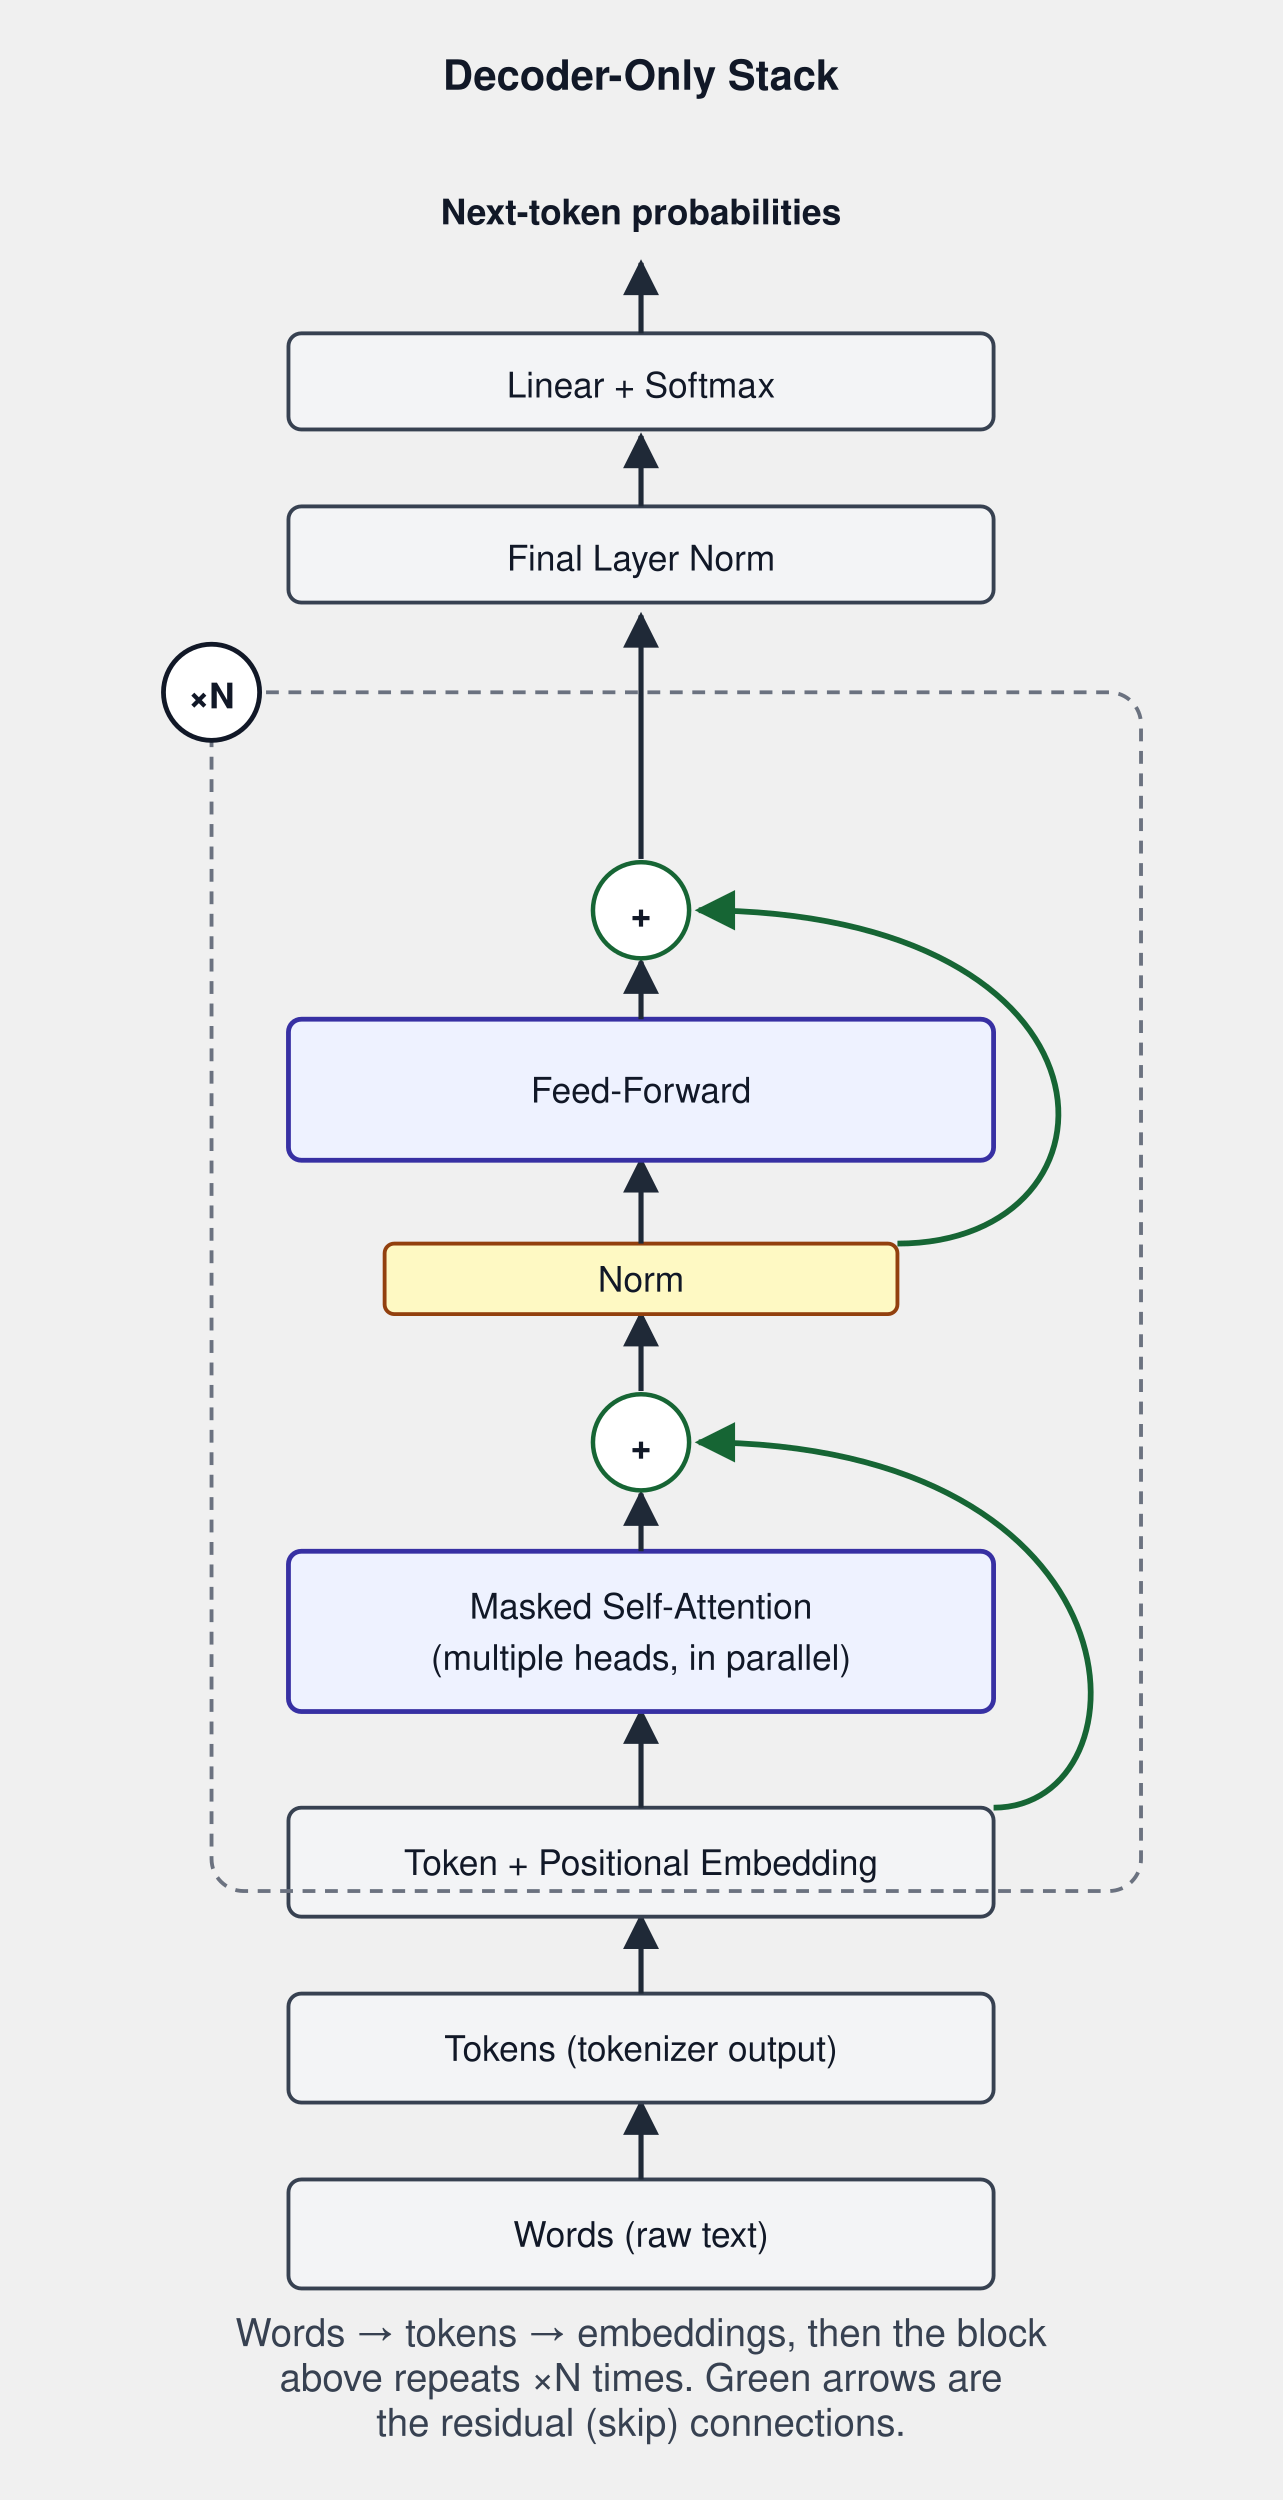
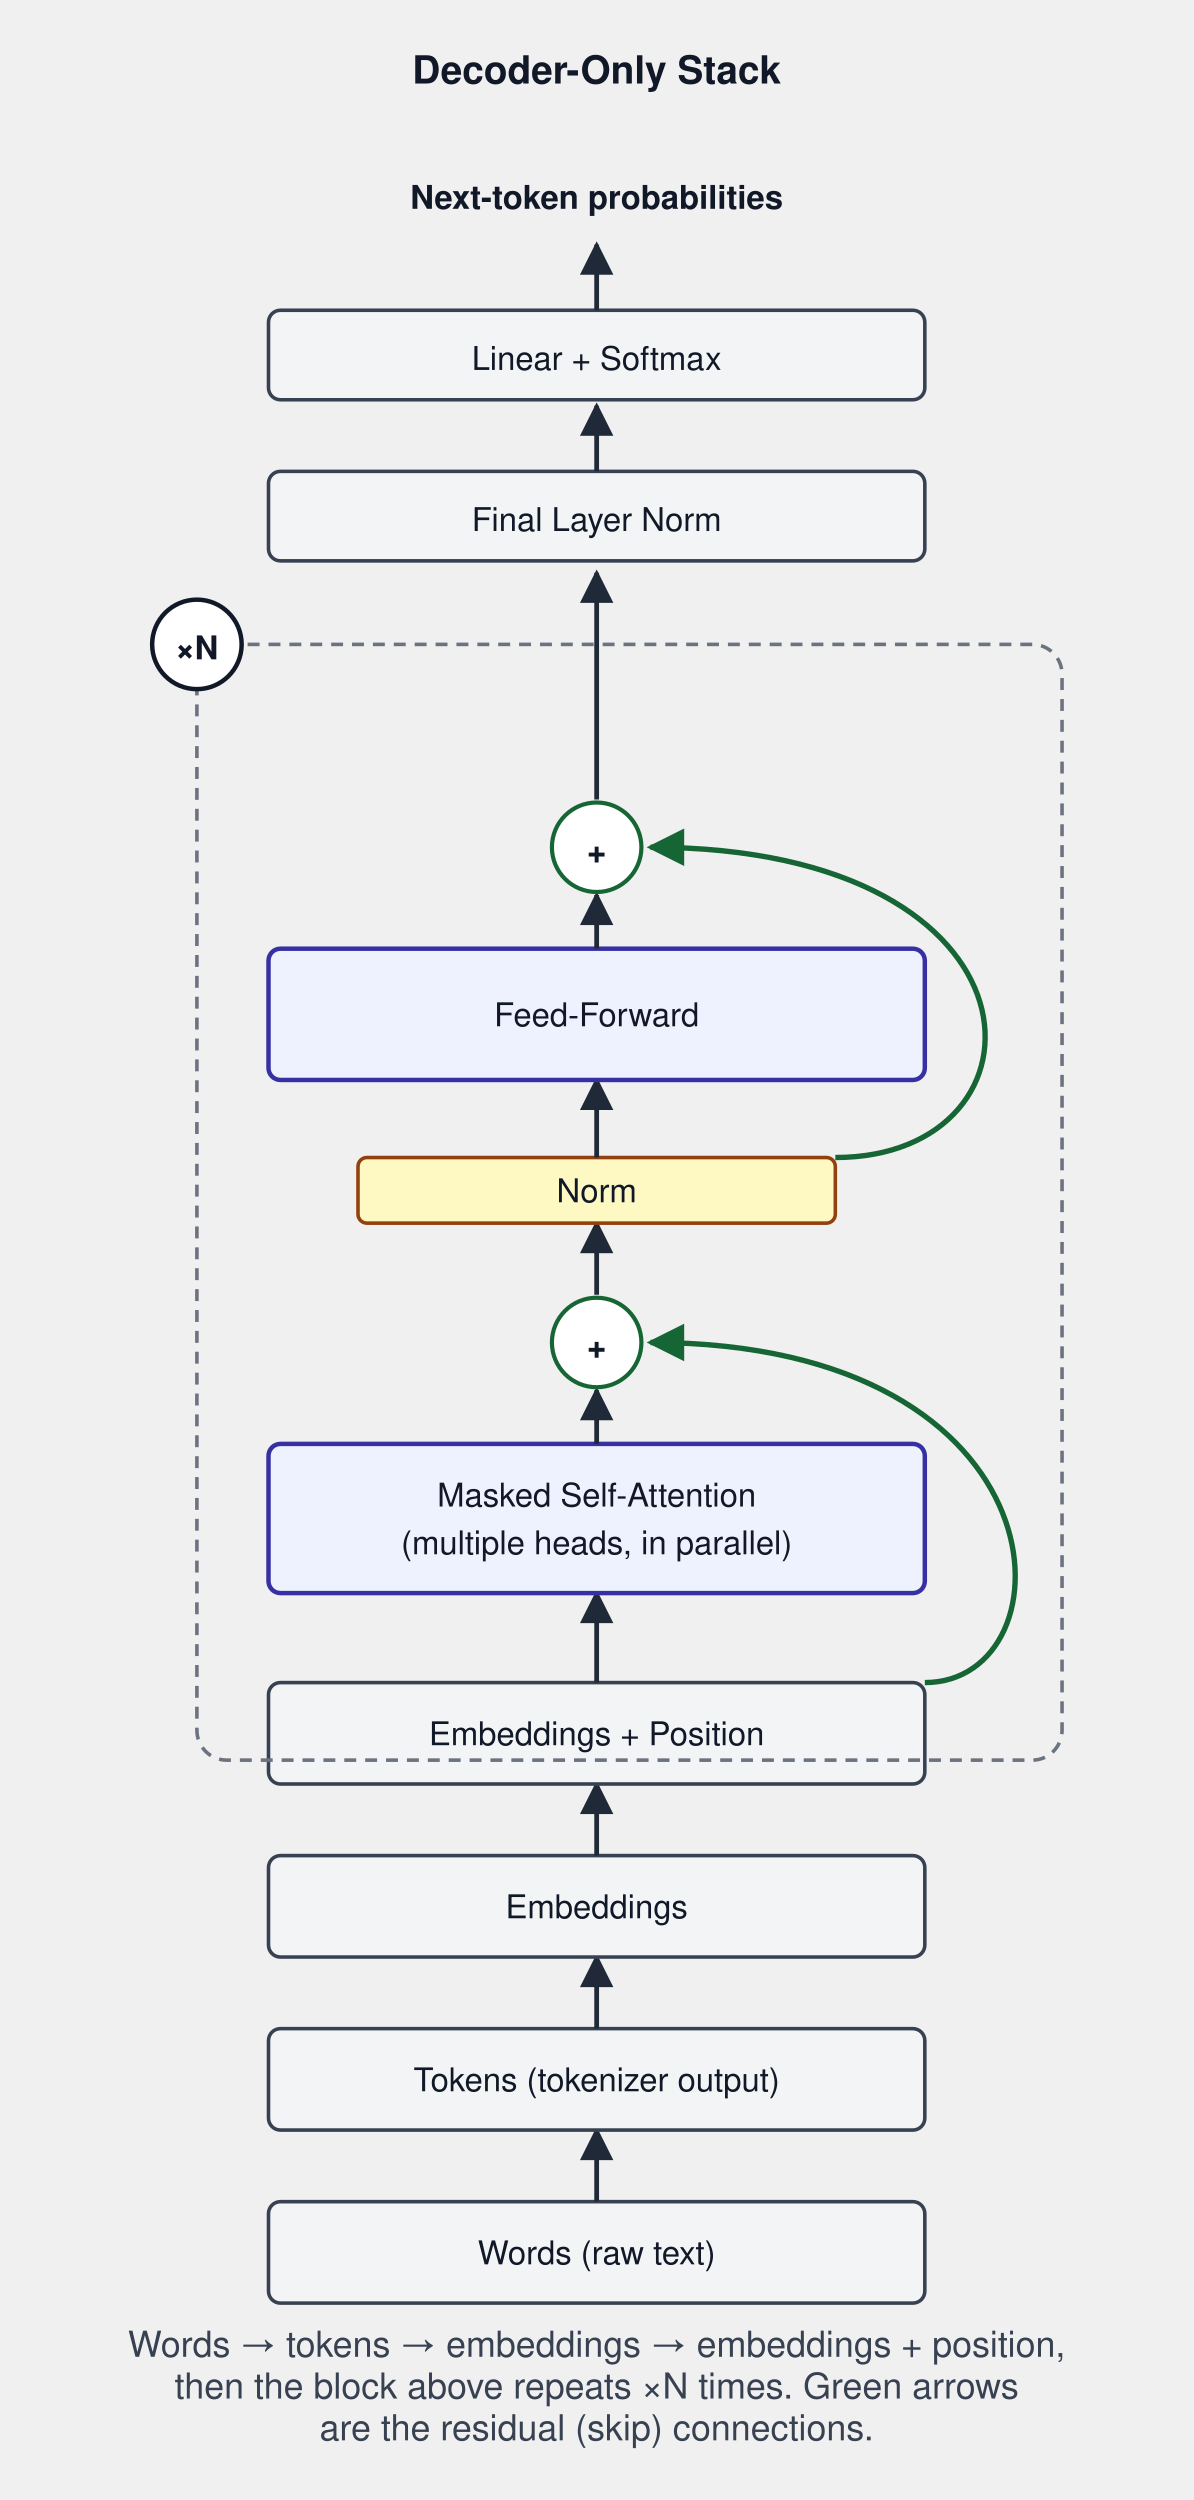
- <svg xmlns="http://www.w3.org/2000/svg" viewBox="0 0 400 780" font-family="Helvetica, Arial, sans-serif">
+ <svg xmlns="http://www.w3.org/2000/svg" viewBox="0 0 400 838" font-family="Helvetica, Arial, sans-serif">
  <defs>
    <marker id="arrow2" viewBox="0 0 10 10" refX="9" refY="5" markerWidth="7" markerHeight="7" orient="auto-start-reverse">
      <path d="M 0 0 L 10 5 L 0 10 z" fill="#1f2937" />
    </marker>
    <marker id="arrow2r" viewBox="0 0 10 10" refX="9" refY="5" markerWidth="7" markerHeight="7" orient="auto-start-reverse">
      <path d="M 0 0 L 10 5 L 0 10 z" fill="#166534" />
    </marker>
  </defs>
  <style>
    .block { fill: #eef2ff; stroke: #3730a3; stroke-width: 1.5; }
    .addnorm { fill: #fef9c3; stroke: #92400e; stroke-width: 1.2; }
    .io { fill: #f3f4f6; stroke: #374151; stroke-width: 1.2; }
    .stacklabel { fill: #ffffff; stroke: #111827; stroke-width: 1.5; }
    .sum { fill: #ffffff; stroke: #166534; stroke-width: 1.4; }
    .lbl { font-size: 13px; fill: #111827; text-anchor: middle; }
    .lbl-sm { font-size: 11px; fill: #111827; text-anchor: middle; }
    .cap { font-size: 12px; fill: #374151; text-anchor: middle; }
    .arr { stroke: #1f2937; stroke-width: 1.6; fill: none; marker-end: url(#arrow2); }
    .res-arr { stroke: #166534; stroke-width: 1.8; fill: none; marker-end: url(#arrow2r); }
  </style>
  <text x="200" y="28" class="lbl" font-size="16" font-weight="600">Decoder-Only Stack</text>
+   <rect x="90" y="738" width="220" height="34" rx="4" class="io" />
+   <text x="200" y="759" class="lbl-sm">Words (raw text)</text>
+   <line x1="200" y1="738" x2="200" y2="714" class="arr" />
  <rect x="90" y="680" width="220" height="34" rx="4" class="io" />
-   <text x="200" y="701" class="lbl-sm">Words (raw text)</text>
+   <text x="200" y="701" class="lbl-sm">Tokens (tokenizer output)</text>
  <line x1="200" y1="680" x2="200" y2="656" class="arr" />
  <rect x="90" y="622" width="220" height="34" rx="4" class="io" />
-   <text x="200" y="643" class="lbl-sm">Tokens (tokenizer output)</text>
+   <text x="200" y="643" class="lbl-sm">Embeddings</text>
  <line x1="200" y1="622" x2="200" y2="598" class="arr" />
  <rect x="90" y="564" width="220" height="34" rx="4" class="io" />
-   <text x="200" y="585" class="lbl-sm">Token + Positional Embedding</text>
+   <text x="200" y="585" class="lbl-sm">Embeddings + Position</text>
  <line x1="200" y1="564" x2="200" y2="534" class="arr" />
  <rect x="90" y="484" width="220" height="50" rx="4" class="block" />
  <text x="200" y="505" class="lbl-sm">Masked Self-Attention</text>
  <text x="200" y="521" class="lbl-sm">(multiple heads, in parallel)</text>
  <line x1="200" y1="484" x2="200" y2="466" class="arr" />
  <circle cx="200" cy="450" r="15" class="sum" />
  <text x="200" y="455" class="lbl-sm" fill="#166534" font-weight="600">+</text>
  <path d="M 310 564 C 360 564, 360 450, 218 450" class="res-arr" />
  <line x1="200" y1="434" x2="200" y2="410" class="arr" />
  <rect x="120" y="388" width="160" height="22" rx="3" class="addnorm" />
  <text x="200" y="403" class="lbl-sm">Norm</text>
  <line x1="200" y1="388" x2="200" y2="362" class="arr" />
  <rect x="90" y="318" width="220" height="44" rx="4" class="block" />
  <text x="200" y="344" class="lbl-sm">Feed-Forward</text>
  <line x1="200" y1="318" x2="200" y2="300" class="arr" />
  <circle cx="200" cy="284" r="15" class="sum" />
  <text x="200" y="289" class="lbl-sm" fill="#166534" font-weight="600">+</text>
  <path d="M 280 388 C 355 388, 355 284, 218 284" class="res-arr" />
  <rect x="66" y="216" width="290" height="374" rx="10" fill="none" stroke="#6b7280" stroke-width="1.2" stroke-dasharray="4 3" />
  <circle cx="66" cy="216" r="15" class="stacklabel" />
  <text x="66" y="221" class="lbl-sm" font-weight="600">×N</text>
  <line x1="200" y1="268" x2="200" y2="192" class="arr" />
  <rect x="90" y="158" width="220" height="30" rx="4" class="io" />
  <text x="200" y="178" class="lbl-sm">Final Layer Norm</text>
  <line x1="200" y1="158" x2="200" y2="136" class="arr" />
  <rect x="90" y="104" width="220" height="30" rx="4" class="io" />
  <text x="200" y="124" class="lbl-sm">Linear + Softmax</text>
  <line x1="200" y1="104" x2="200" y2="82" class="arr" />
  <text x="200" y="70" class="lbl-sm" font-weight="600">Next-token probabilities</text>
-   <text x="200" y="732" class="cap">Words → tokens → embeddings, then the block</text>
-   <text x="200" y="746" class="cap">above repeats ×N times. Green arrows are</text>
-   <text x="200" y="760" class="cap">the residual (skip) connections.</text>
+   <text x="200" y="790" class="cap">Words → tokens → embeddings → embeddings + position,</text>
+   <text x="200" y="804" class="cap">then the block above repeats ×N times. Green arrows</text>
+   <text x="200" y="818" class="cap">are the residual (skip) connections.</text>
</svg>
